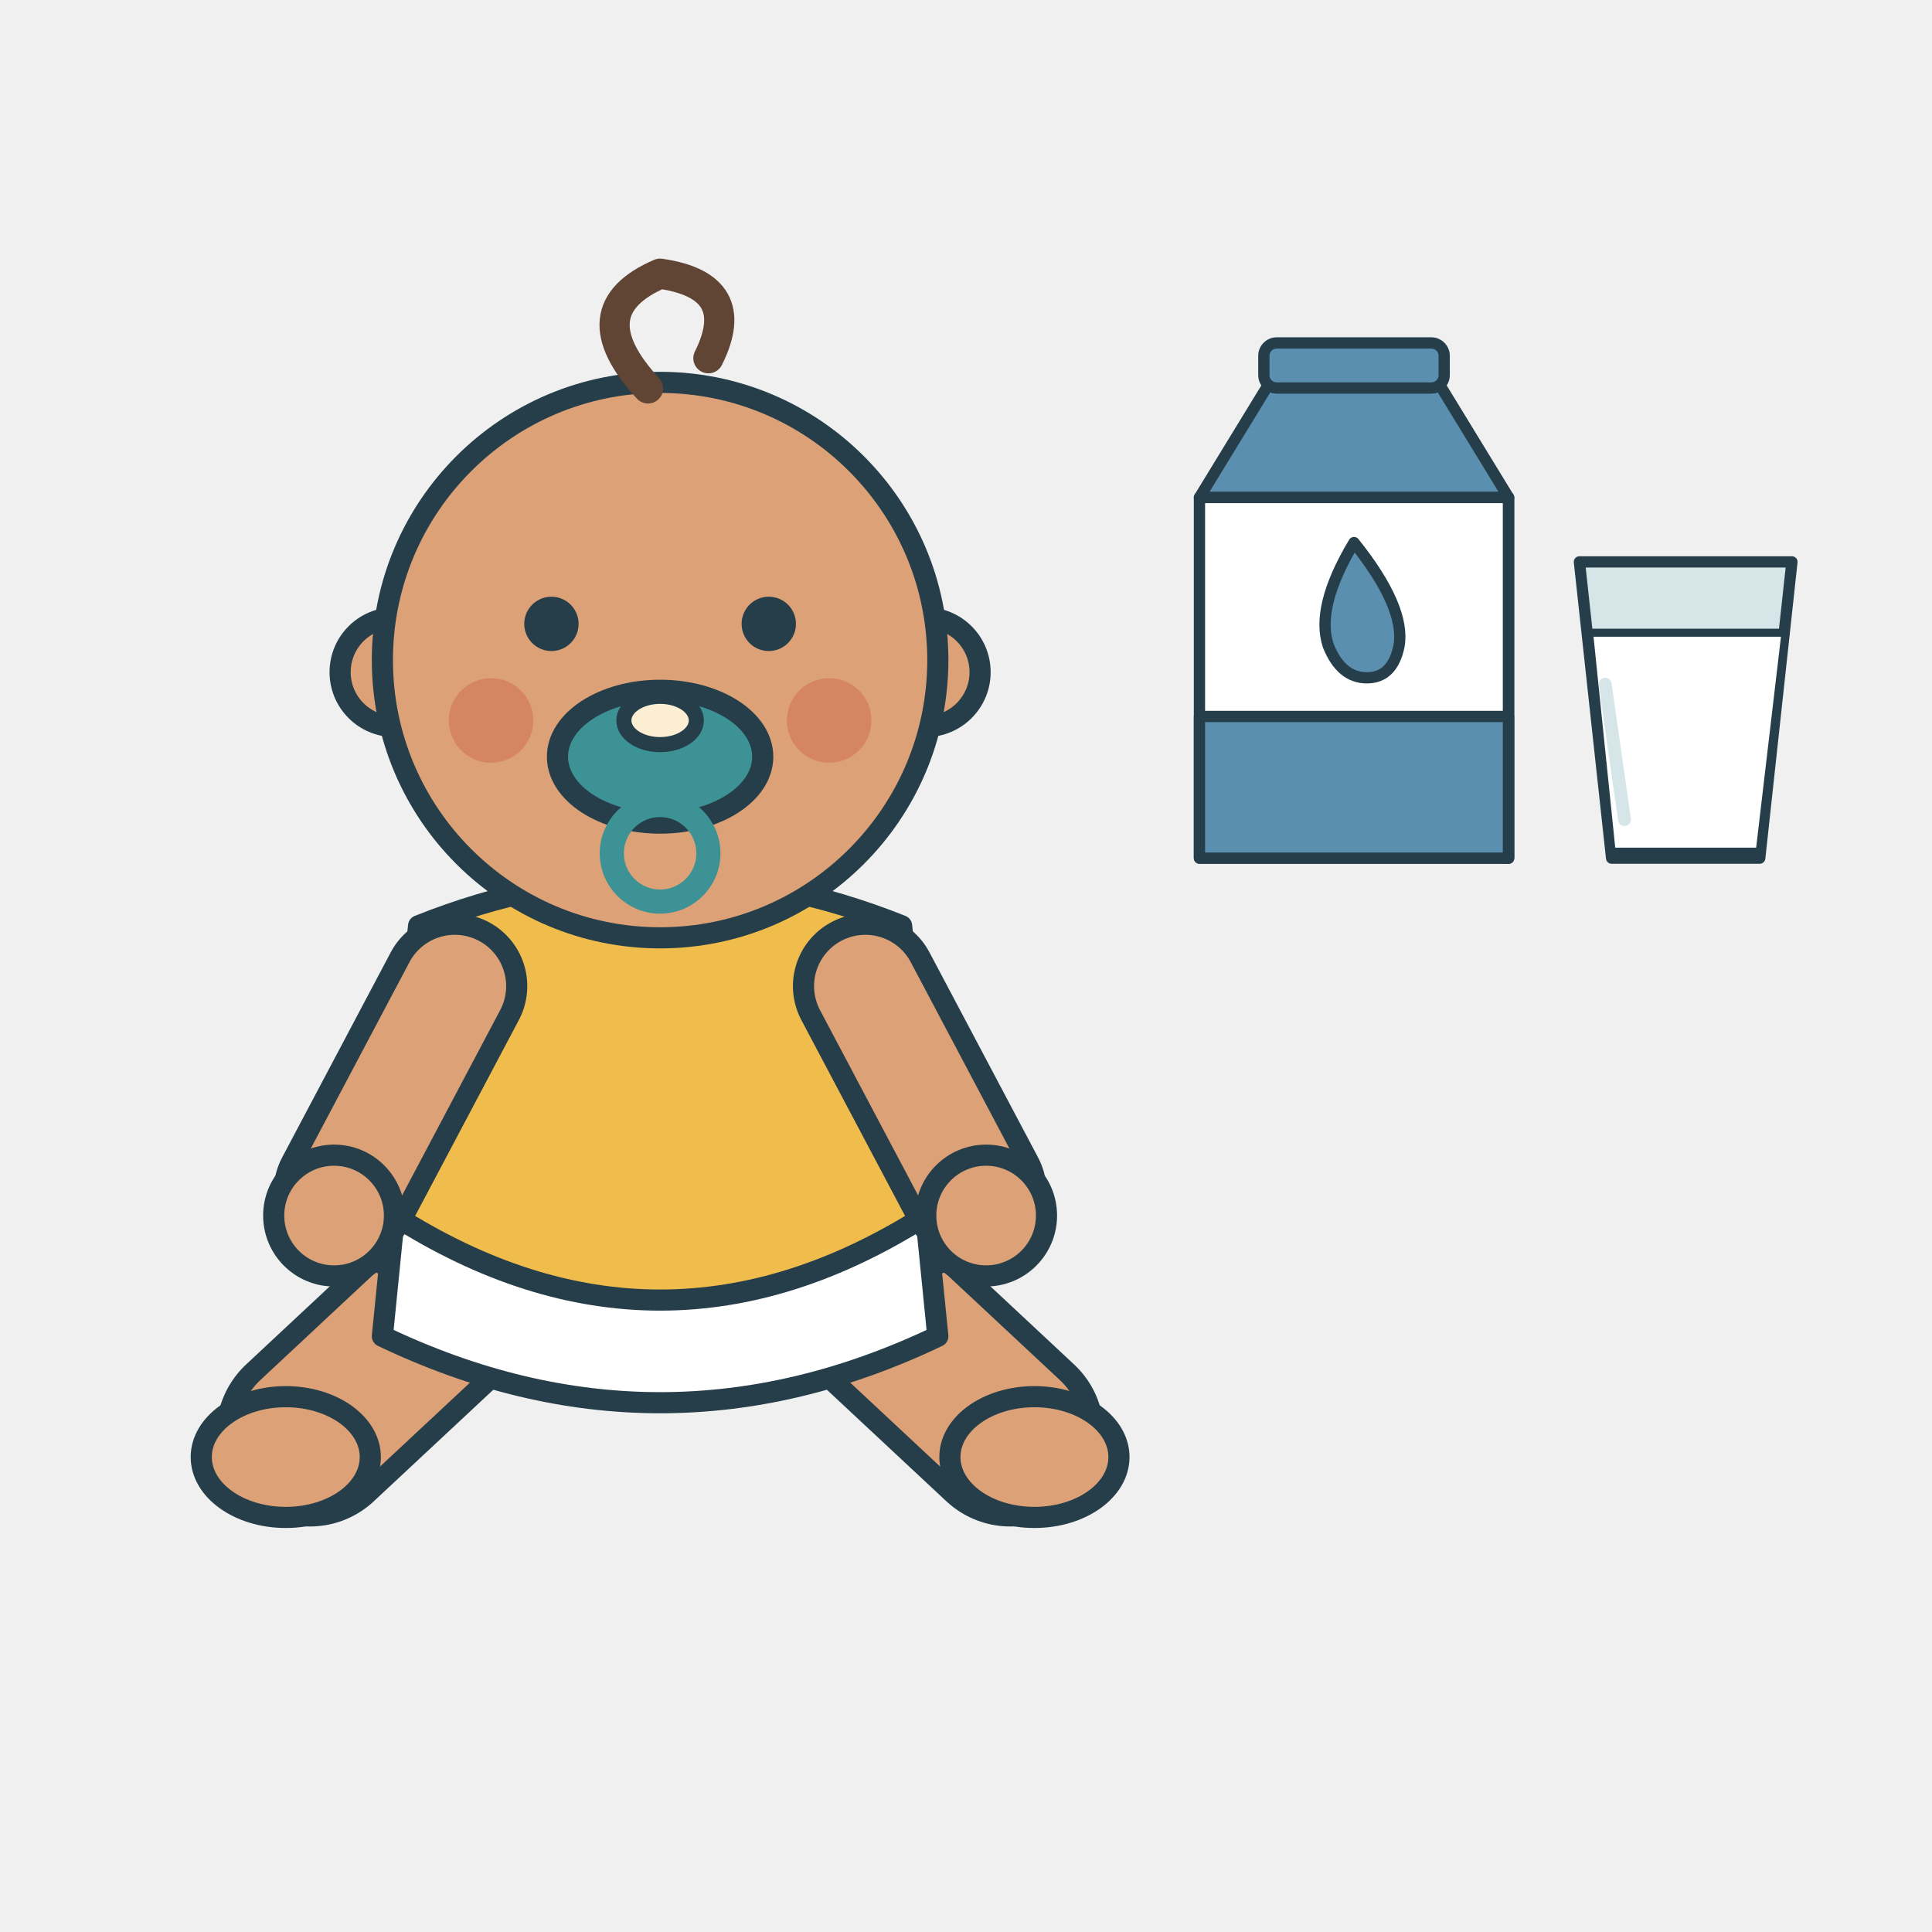
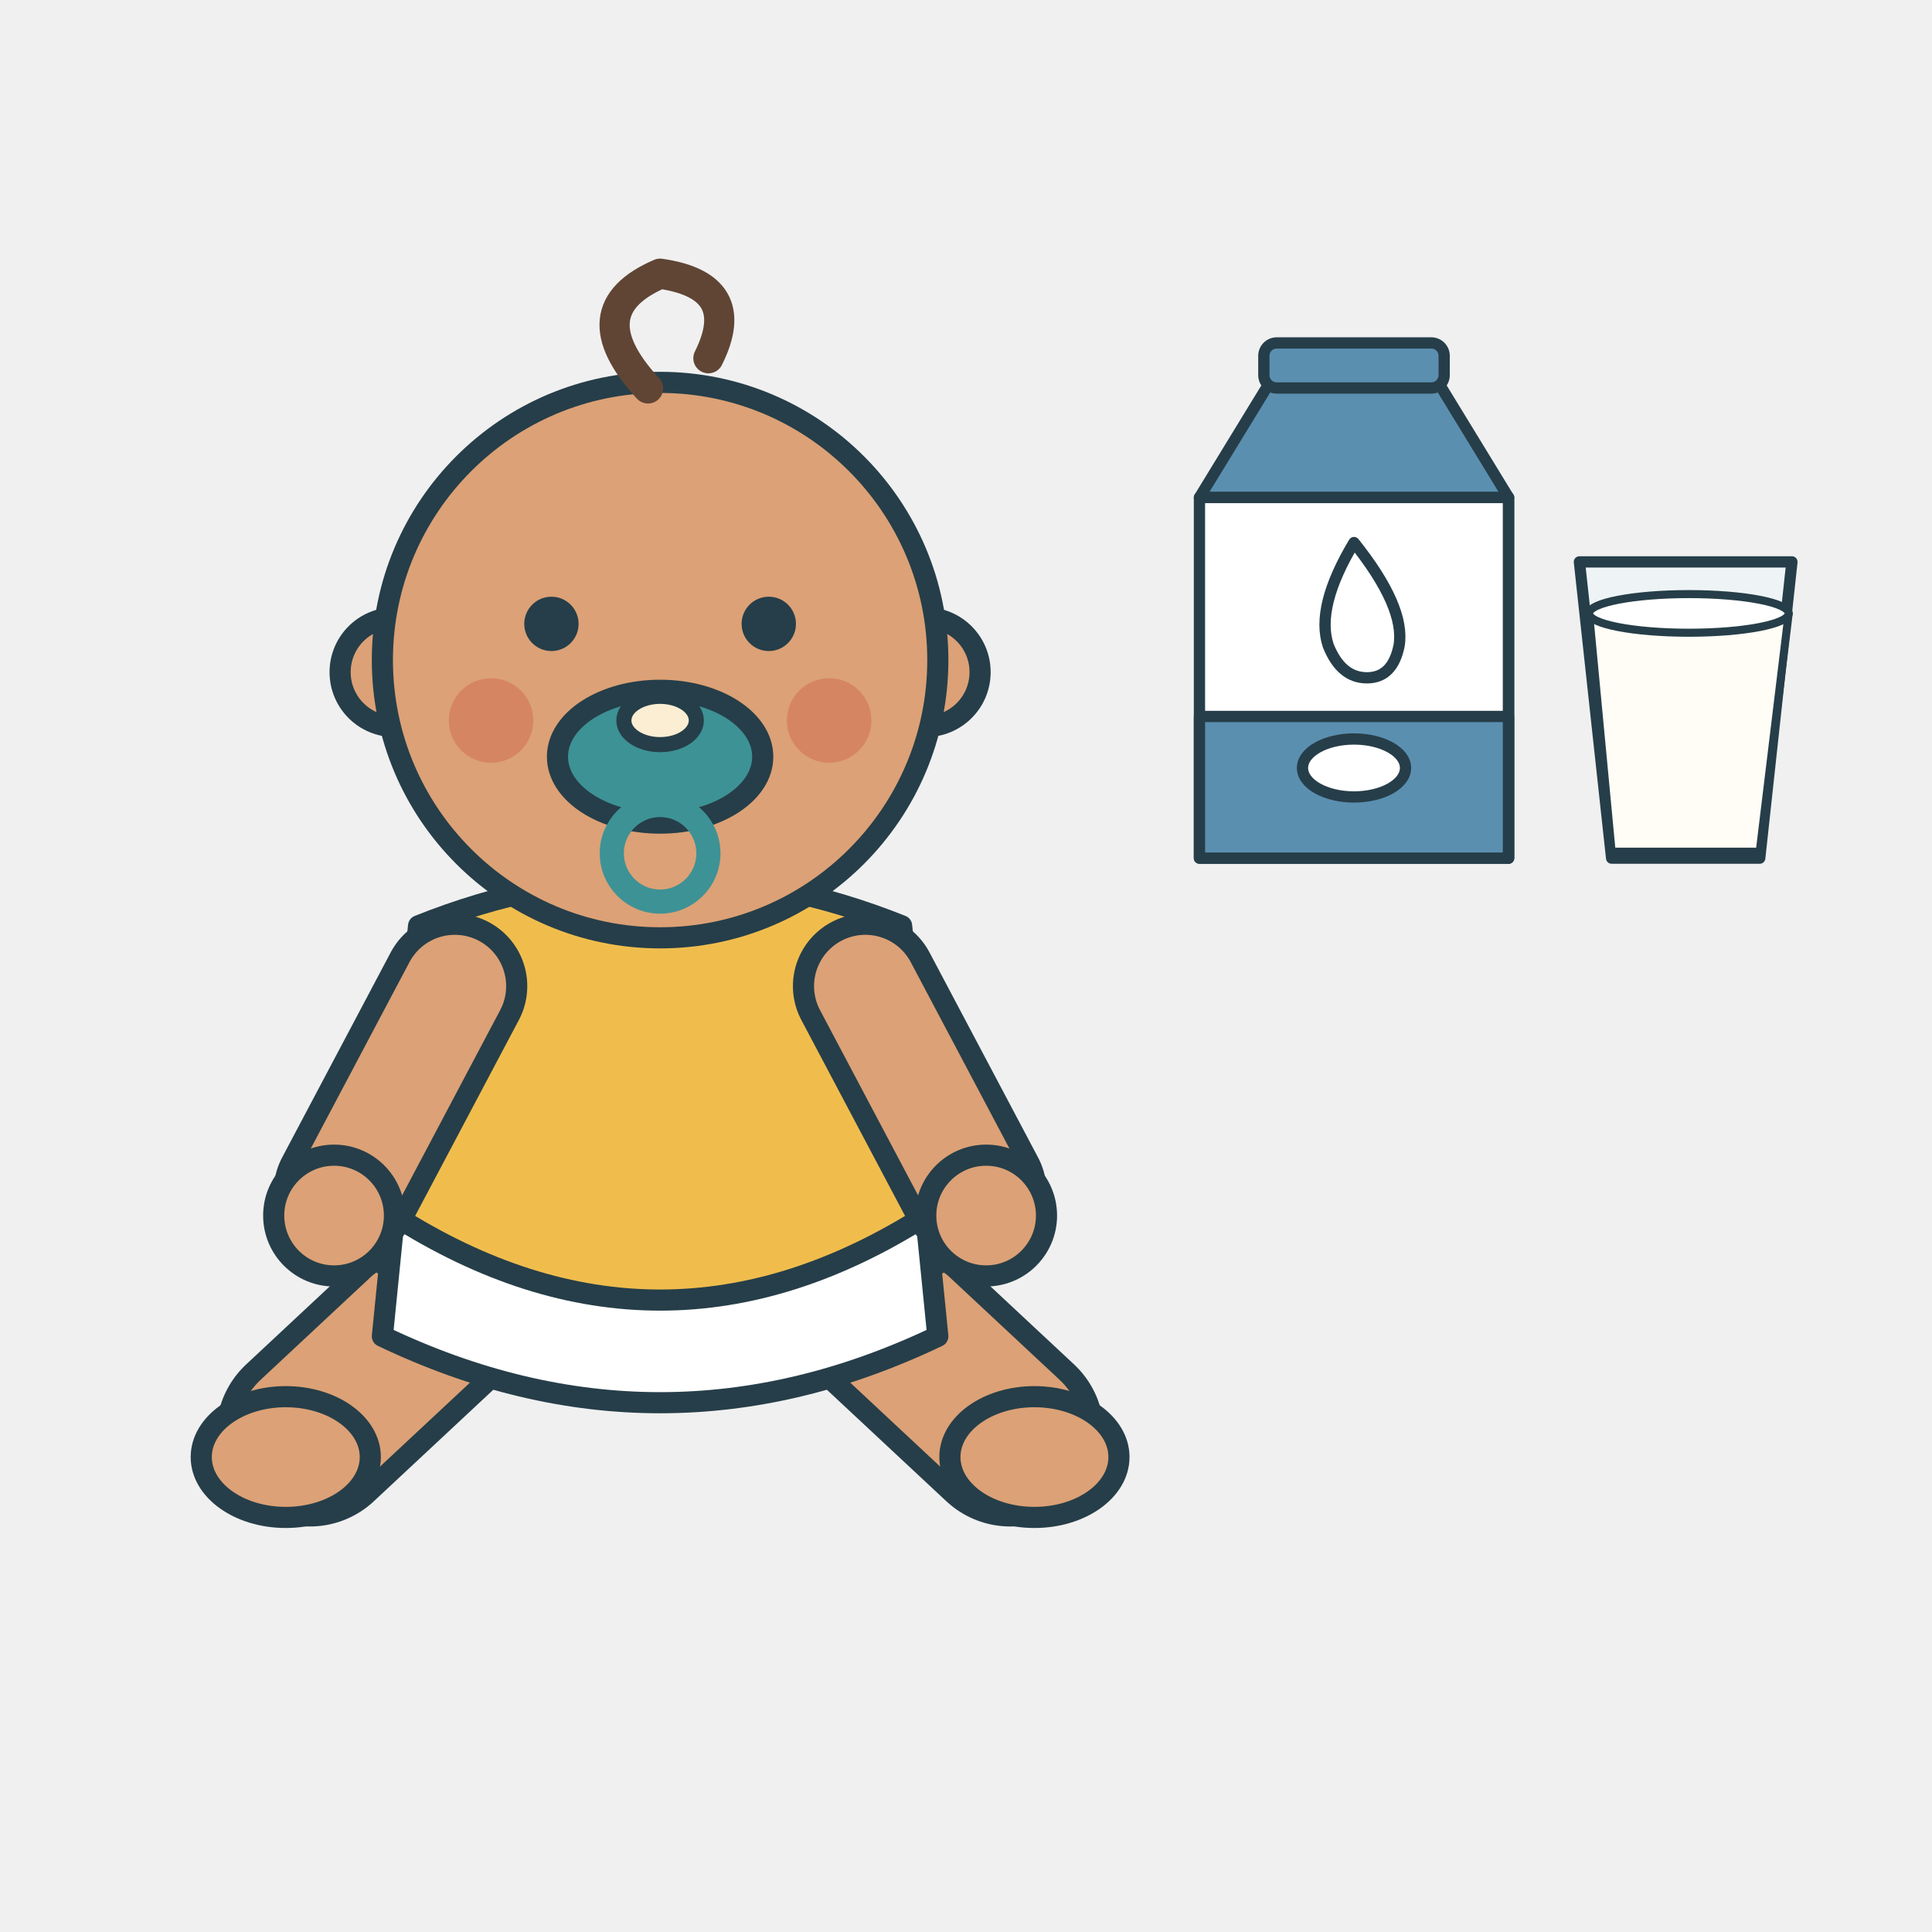
<svg xmlns="http://www.w3.org/2000/svg" viewBox="0 0 240 240">
  <g stroke="#263e49" stroke-width="3.5" stroke-linecap="round" stroke-linejoin="round">
    <g transform="translate(-8 25) scale(.75)">
      <g stroke="#263e49" stroke-width="3.5" stroke-linecap="round" stroke-linejoin="round">
        <path d="M92 176 L62 204" fill="none" stroke="#263e49" stroke-width="31" />
        <path d="M92 176 L62 204" fill="none" stroke="#dca176" stroke-width="24" />
        <path d="M148 176 L178 204" fill="none" stroke="#263e49" stroke-width="31" />
        <path d="M148 176 L178 204" fill="none" stroke="#dca176" stroke-width="24" />
        <ellipse cx="58" cy="208" rx="14" ry="10" fill="#dca176" />
        <ellipse cx="182" cy="208" rx="14" ry="10" fill="#dca176" />
        <path d="M80 120 Q120 104 160 120 L166 176 Q120 192 74 176 Z" fill="#f0bd4d" />
        <path d="M76 168 Q120 196 164 168 L166 188 Q120 210 74 188 Z" fill="#ffffff" />
        <path d="M86 130 L68 164" fill="none" stroke="#263e49" stroke-width="24" />
        <path d="M86 130 L68 164" fill="none" stroke="#dca176" stroke-width="17" />
        <path d="M154 130 L172 164" fill="none" stroke="#263e49" stroke-width="24" />
        <path d="M154 130 L172 164" fill="none" stroke="#dca176" stroke-width="17" />
        <circle cx="66" cy="168" r="10" fill="#dca176" />
        <circle cx="174" cy="168" r="10" fill="#dca176" />
        <circle cx="76" cy="78" r="9" fill="#dca176" />
        <circle cx="164" cy="78" r="9" fill="#dca176" />
        <circle cx="120" cy="76" r="46" fill="#dca176" />
        <path d="M118 31 Q106 18 120 12 Q134 14 128 26" fill="none" stroke="#604535" stroke-width="5" />
        <circle cx="102" cy="70" r="4.5" fill="#263e49" stroke="none" />
        <circle cx="138" cy="70" r="4.5" fill="#263e49" stroke="none" />
        <circle cx="92" cy="86" r="7" fill="#d0644a" stroke="none" fill-opacity="0.45" />
        <circle cx="148" cy="86" r="7" fill="#d0644a" stroke="none" fill-opacity="0.45" />
        <ellipse cx="120" cy="92" rx="17" ry="11" fill="#3d9295" />
        <ellipse cx="120" cy="86" rx="6" ry="4" fill="#fbeed3" stroke-width="2.5" />
        <circle cx="120" cy="108" r="8" fill="none" stroke="#3d9295" stroke-width="4" />
      </g>
    </g>
    <g transform="translate(137 25) scale(.4)">
      <g stroke="#263e49" stroke-width="3.5" stroke-linecap="round" stroke-linejoin="round">
        <path d="M30 92 L52 56 L104 56 L126 92 Z" fill="#5b8fb0" />
        <rect x="50" y="44" width="56" height="14" rx="4" fill="#5b8fb0" />
        <rect x="30" y="92" width="96" height="112" fill="#ffffff" />
        <rect x="30" y="160" width="96" height="44" fill="#5b8fb0" />
-         <path d="M78 106 Q66 126 70 138 Q74 148 82 148 Q90 148 92 138 Q94 126 78 106 Z" fill="#5b8fb0" />
+         <path d="M78 106 Q66 126 70 138 Q74 148 82 148 Q90 148 92 138 Q94 126 78 106 Z" fill="#ffffff" />
+         <ellipse cx="78" cy="176" rx="16" ry="9" fill="#ffffff" />
        <path d="M126 92 L126 204" fill="none" />
-         <path d="M148 112 L214 112 L204 204 L158 204 Z" fill="#d5e5e8" />
-         <path d="M151 134 L212 134 L204 202 L158 202 Z" fill="#ffffff" stroke-width="2.5" />
-         <path d="M156 150 L162 192" fill="none" stroke="#d5e5e8" stroke-width="4" />
+         <path d="M148 112 L214 112 L204 204 L158 204 Z" fill="#eef4f6" />
+         <path d="M151 128 L213 128 L204 202 L158 202 Z" fill="#fffdf5" stroke-width="2.5" />
+         <ellipse cx="182" cy="128" rx="31" ry="6" fill="#ffffff" stroke-width="2.5" />
      </g>
    </g>
  </g>
</svg>
